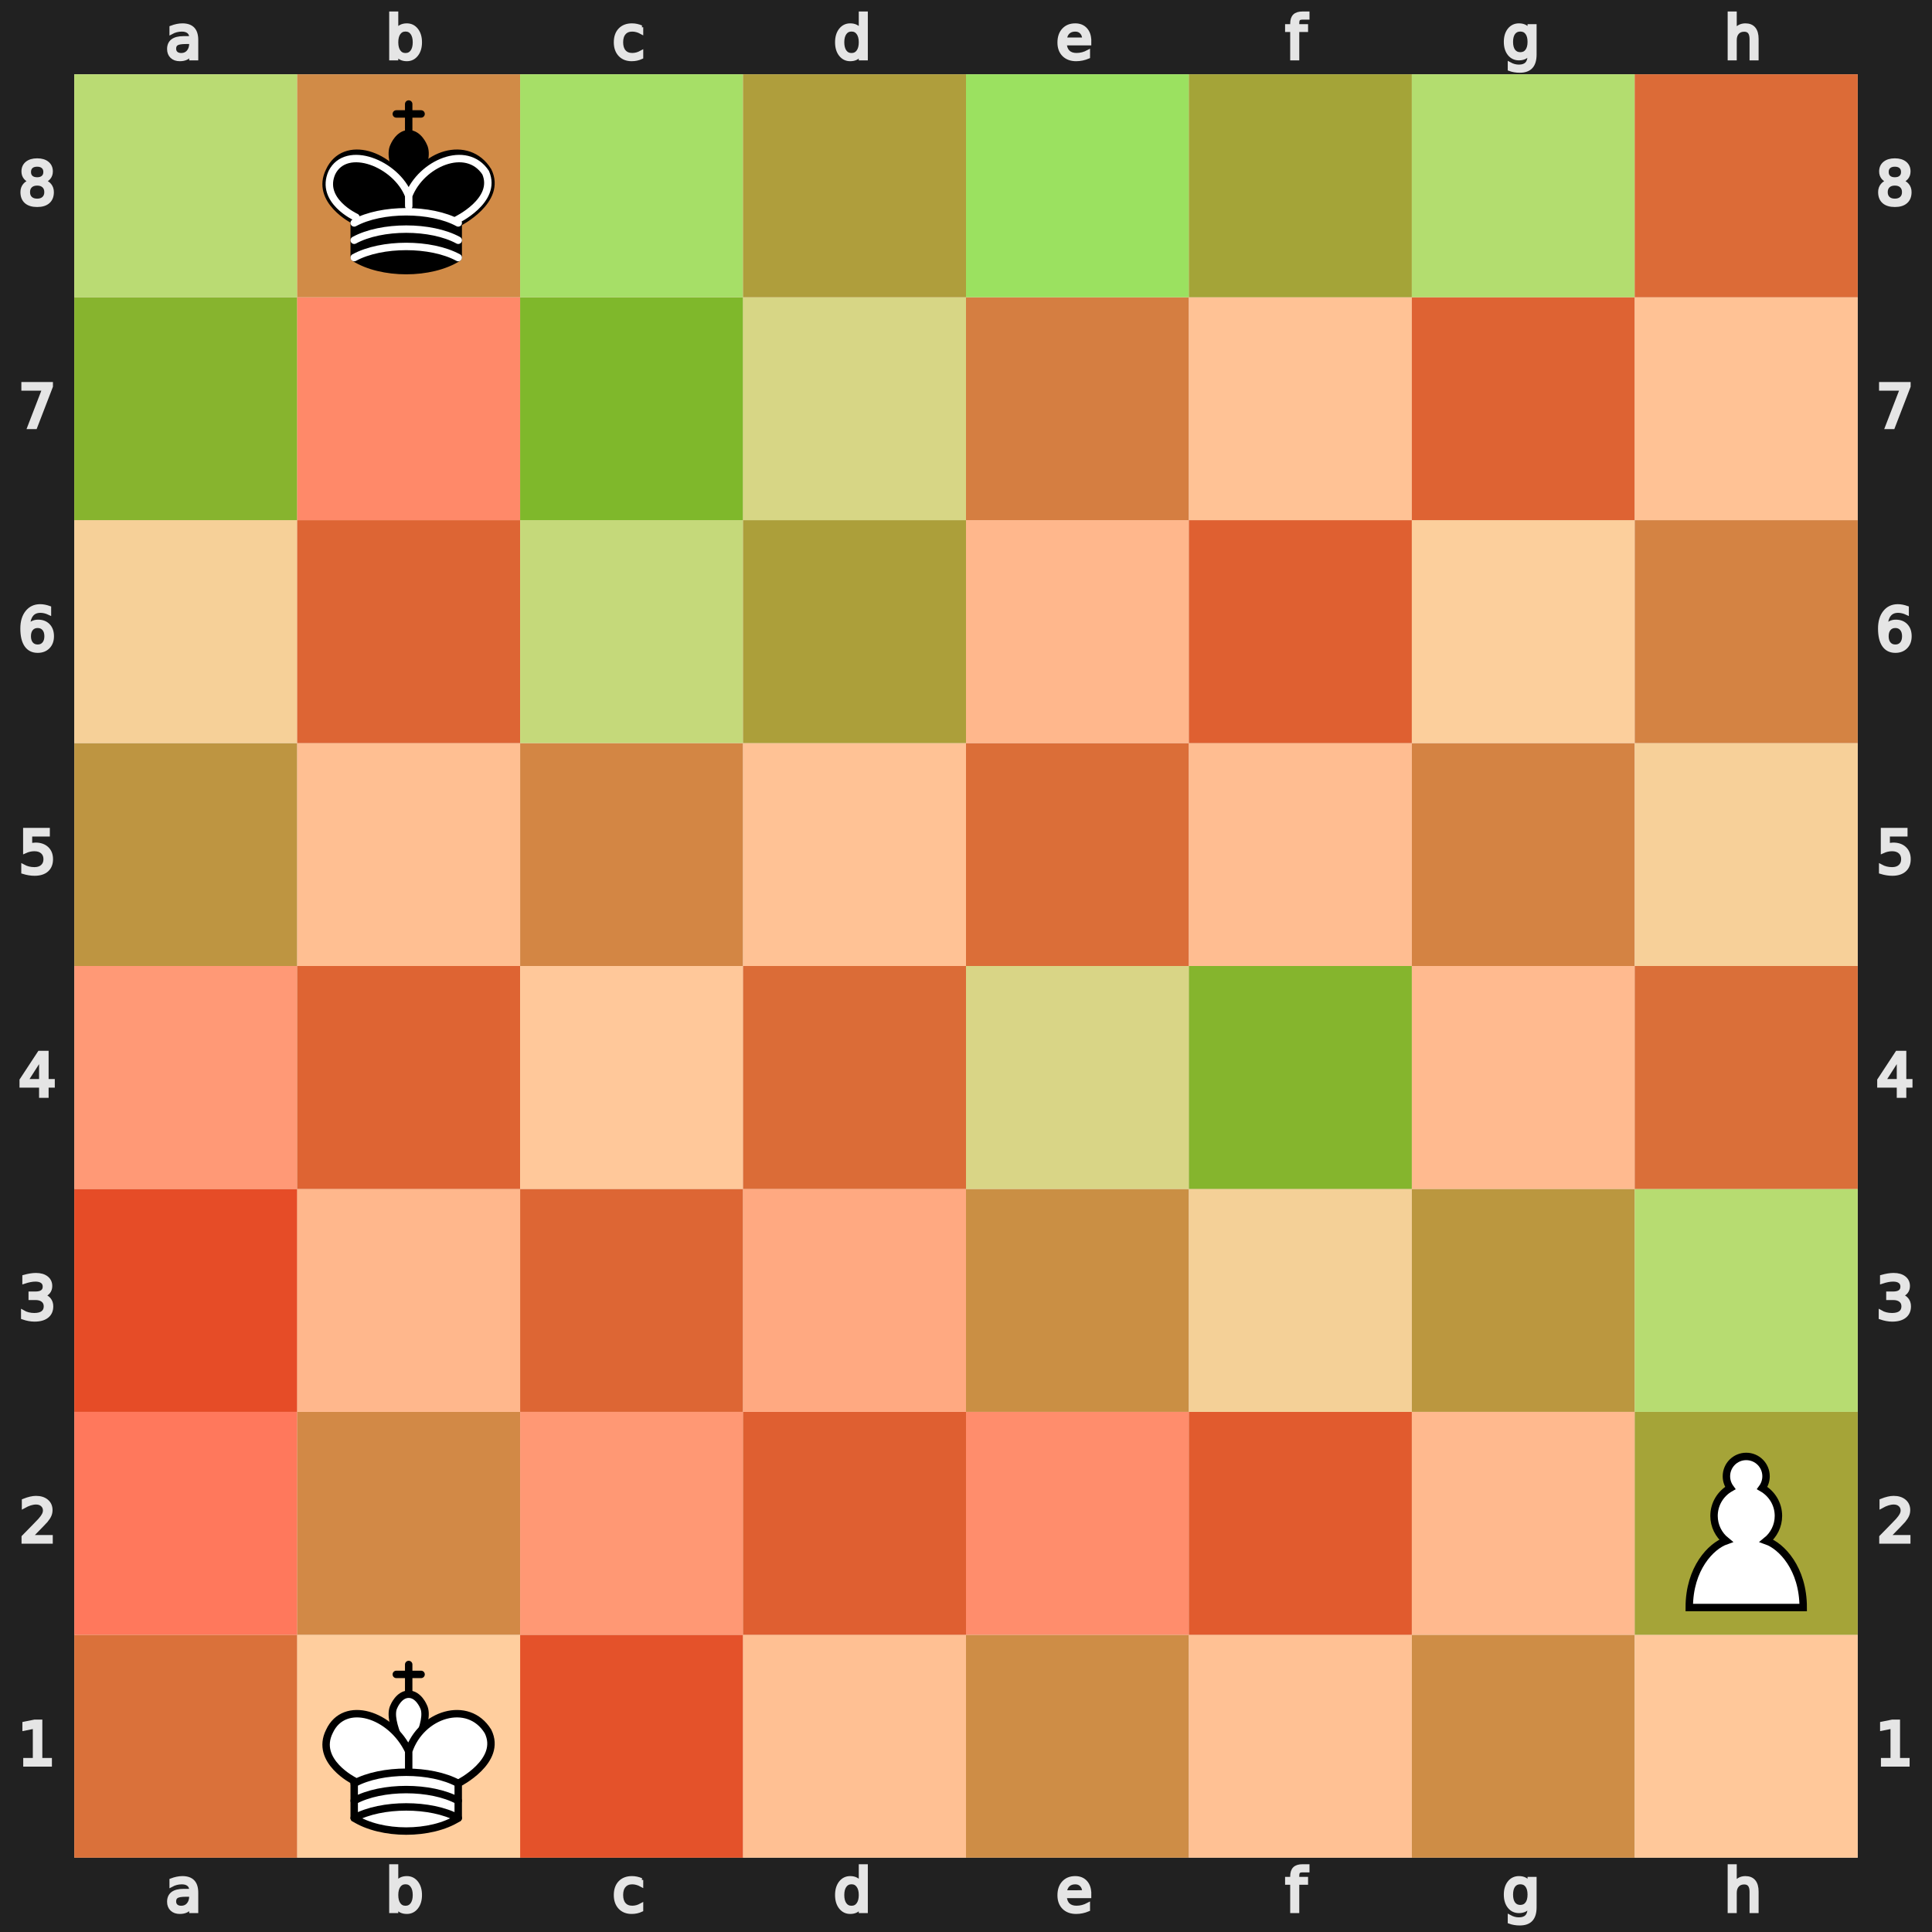
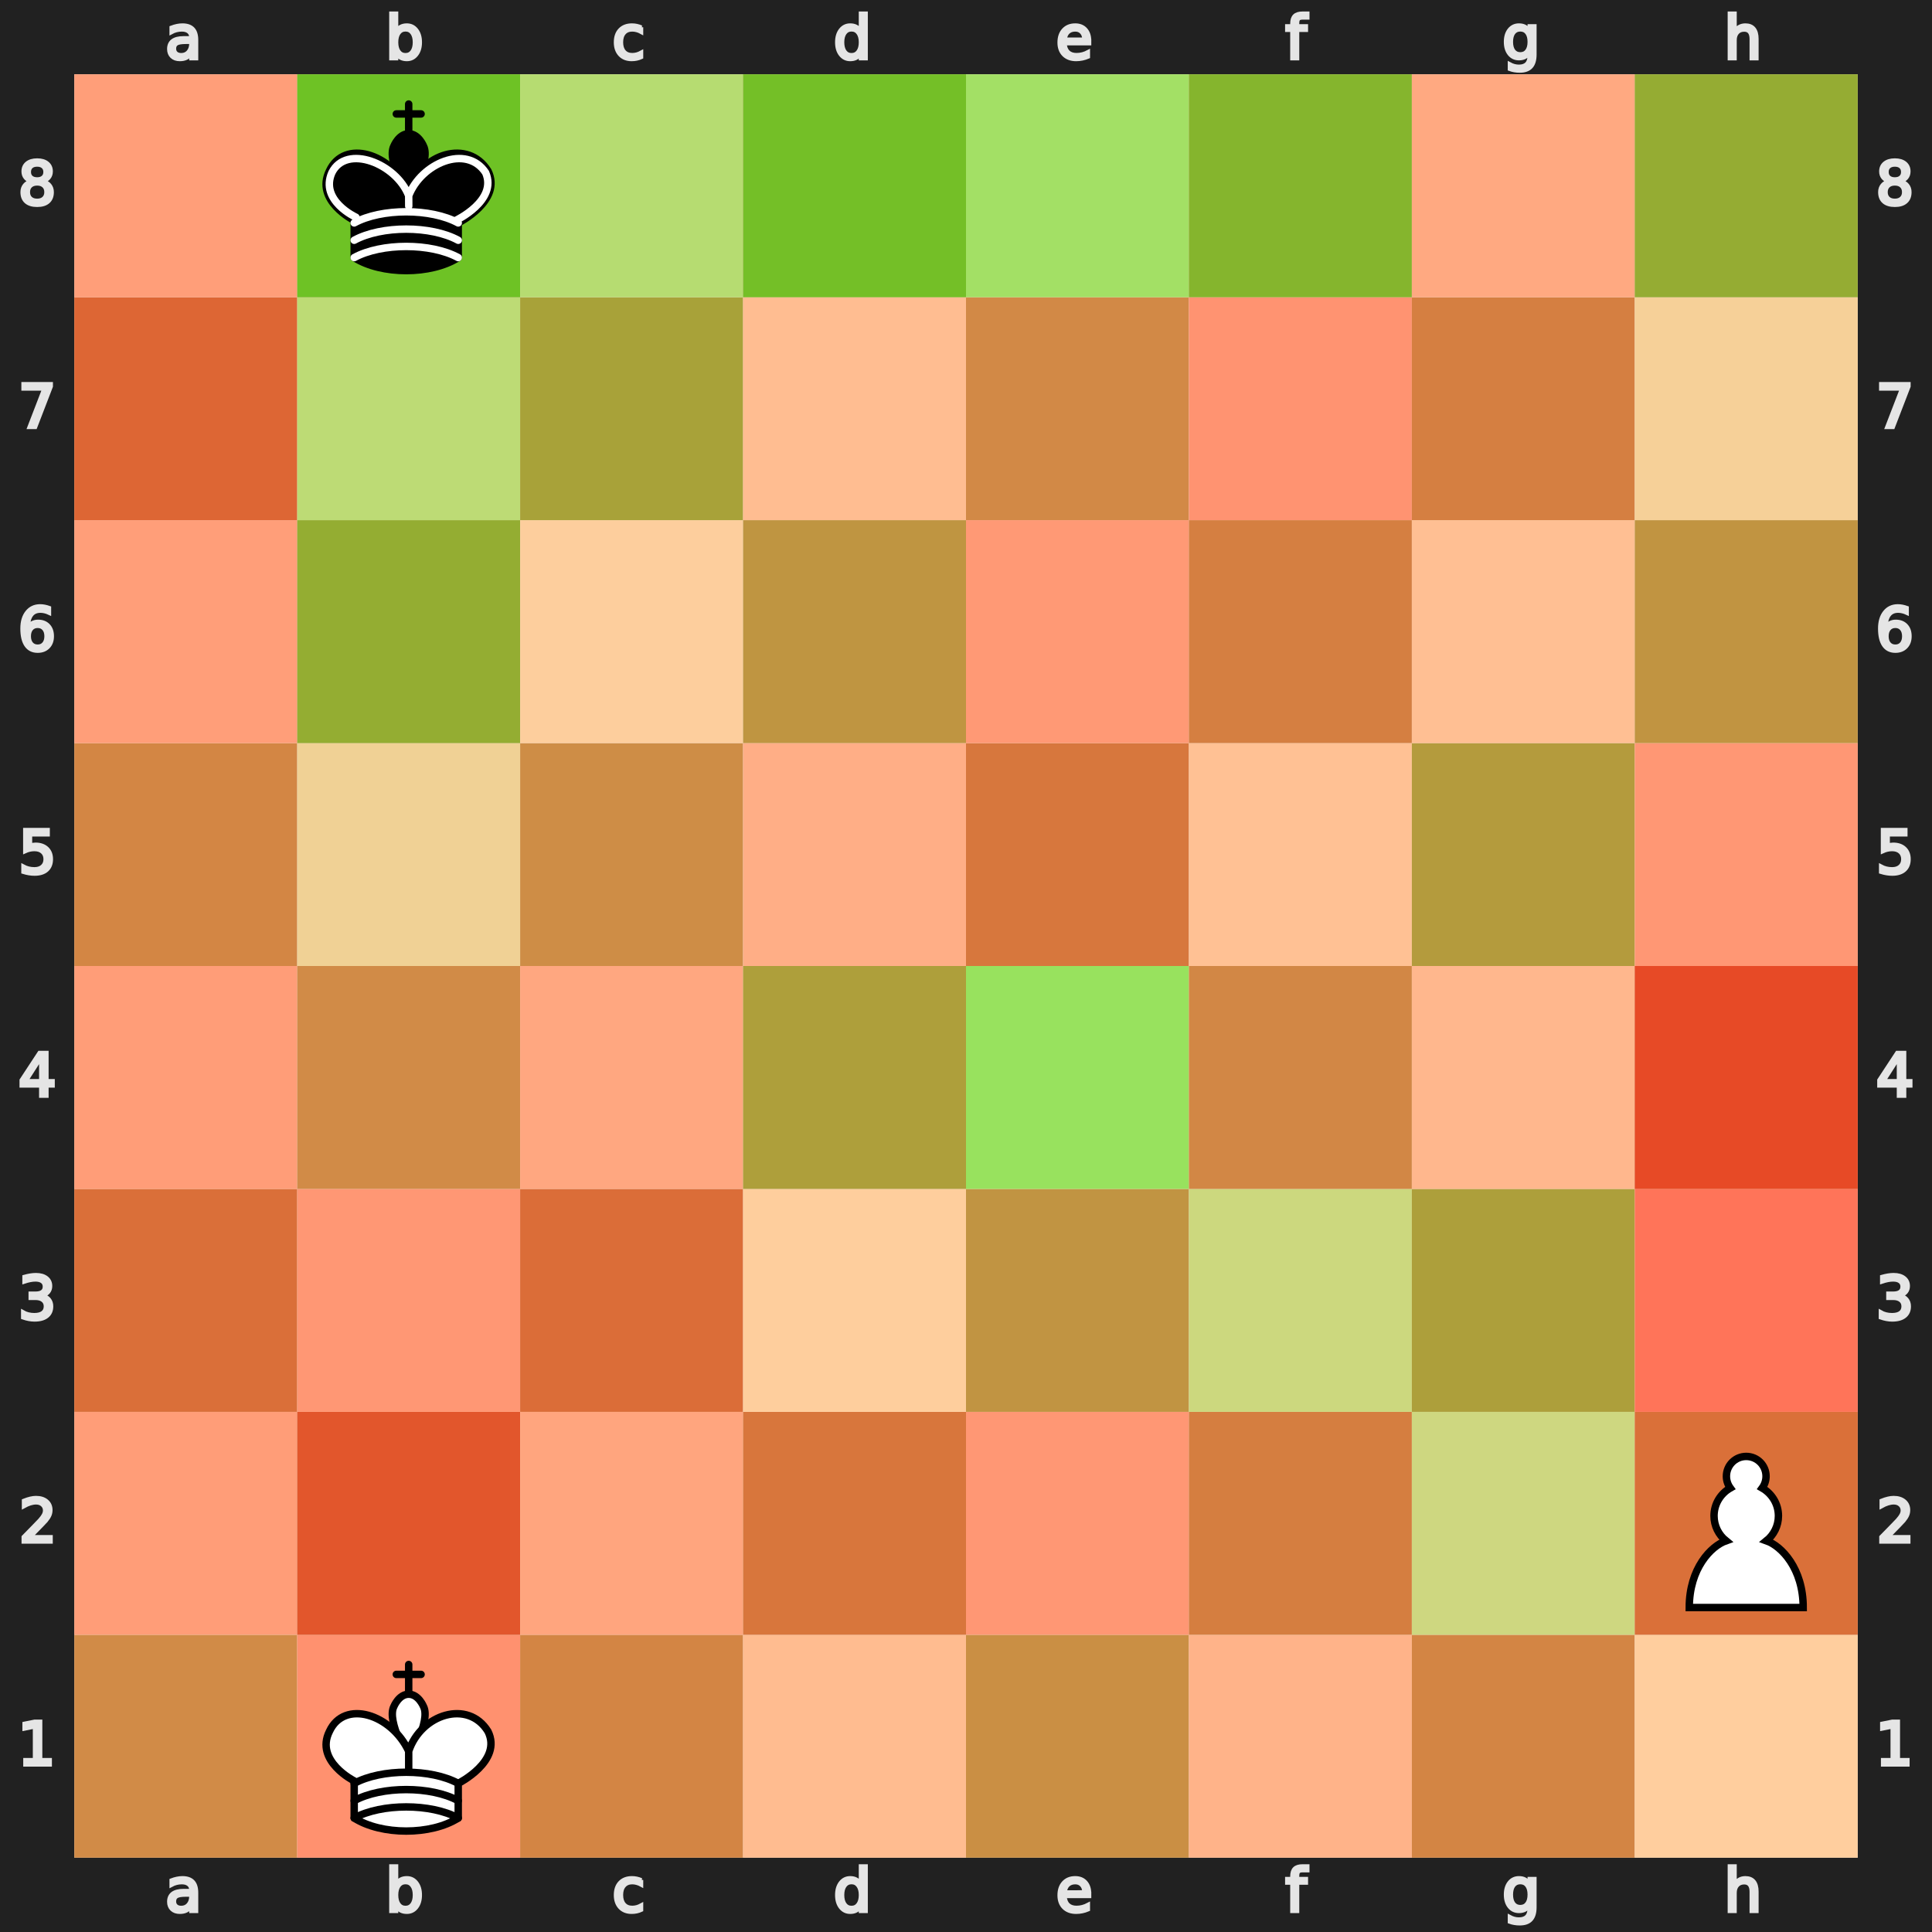
<svg xmlns="http://www.w3.org/2000/svg" xmlns:xlink="http://www.w3.org/1999/xlink" viewBox="0 0 390 390">
  <defs>
    <g id="white-pawn" class="white pawn">
      <path d="M22.5 9c-2.21 0-4 1.79-4 4 0 .89.29 1.71.78 2.38C17.33 16.5 16 18.59 16 21c0 2.03.94 3.84 2.41 5.03-3 1.06-7.41 5.55-7.41 13.47h23c0-7.92-4.41-12.41-7.41-13.47 1.47-1.19 2.41-3 2.41-5.03 0-2.41-1.33-4.5-3.28-5.62.49-.67.78-1.49.78-2.38 0-2.21-1.79-4-4-4z" fill="#fff" stroke="#000" stroke-width="1.5" stroke-linecap="round" />
    </g>
    <g id="white-king" class="white king" fill="none" fill-rule="evenodd" stroke="#000" stroke-width="1.5" stroke-linecap="round" stroke-linejoin="round">
      <path d="M22.5 11.63V6M20 8h5" stroke-linejoin="miter" />
      <path d="M22.5 25s4.5-7.5 3-10.5c0 0-1-2.5-3-2.5s-3 2.5-3 2.5c-1.5 3 3 10.5 3 10.5" fill="#fff" stroke-linecap="butt" stroke-linejoin="miter" />
      <path d="M11.5 37c5.5 3.5 15.5 3.5 21 0v-7s9-4.5 6-10.5c-4-6.5-13.5-3.5-16 4V27v-3.5c-3.5-7.5-13-10.5-16-4-3 6 5 10 5 10V37z" fill="#fff" />
      <path d="M11.5 30c5.5-3 15.5-3 21 0m-21 3.5c5.5-3 15.5-3 21 0m-21 3.5c5.5-3 15.5-3 21 0" />
    </g>
    <g id="black-king" class="black king" fill="none" fill-rule="evenodd" stroke="#000" stroke-width="1.5" stroke-linecap="round" stroke-linejoin="round">
      <path d="M22.5 11.63V6" stroke-linejoin="miter" />
      <path d="M22.5 25s4.5-7.5 3-10.5c0 0-1-2.5-3-2.5s-3 2.5-3 2.5c-1.5 3 3 10.5 3 10.5" fill="#000" stroke-linecap="butt" stroke-linejoin="miter" />
      <path d="M11.5 37c5.5 3.5 15.5 3.5 21 0v-7s9-4.5 6-10.5c-4-6.5-13.5-3.5-16 4V27v-3.5c-3.5-7.5-13-10.5-16-4-3 6 5 10 5 10V37z" fill="#000" />
      <path d="M20 8h5" stroke-linejoin="miter" />
      <path d="M32 29.5s8.5-4 6.03-9.65C34.15 14 25 18 22.5 24.5l.01 2.1-.01-2.1C20 18 9.906 14 6.997 19.85c-2.497 5.65 4.853 9 4.853 9M11.5 30c5.5-3 15.5-3 21 0m-21 3.5c5.5-3 15.5-3 21 0m-21 3.5c5.5-3 15.5-3 21 0" stroke="#fff" />
    </g>
  </defs>
  <rect x="7.5" y="7.5" width="375" height="375" fill="none" stroke="#212121" stroke-width="15" />
  <g transform="translate(20, 1) scale(0.75, 0.75)" fill="#e5e5e5" stroke="#e5e5e5">
    <path d="M23.328 10.016q-1.742 0-2.414.398-.672.398-.672 1.36 0 .765.5 1.218.508.445 1.375.445 1.196 0 1.914-.843.727-.852.727-2.258v-.32zm2.867-.594v4.992h-1.437v-1.328q-.492.797-1.227 1.18-.734.375-1.797.375-1.343 0-2.14-.75-.79-.758-.79-2.024 0-1.476.985-2.226.992-.75 2.953-.75h2.016V8.75q0-.992-.656-1.531-.649-.547-1.829-.547-.75 0-1.46.18-.711.18-1.368.539V6.062q.79-.304 1.532-.453.742-.156 1.445-.156 1.898 0 2.836.984.937.985.937 2.985z" />
  </g>
  <g transform="translate(20, 375) scale(0.75, 0.75)" fill="#e5e5e5" stroke="#e5e5e5">
    <path d="M23.328 10.016q-1.742 0-2.414.398-.672.398-.672 1.36 0 .765.5 1.218.508.445 1.375.445 1.196 0 1.914-.843.727-.852.727-2.258v-.32zm2.867-.594v4.992h-1.437v-1.328q-.492.797-1.227 1.18-.734.375-1.797.375-1.343 0-2.14-.75-.79-.758-.79-2.024 0-1.476.985-2.226.992-.75 2.953-.75h2.016V8.75q0-.992-.656-1.531-.649-.547-1.829-.547-.75 0-1.46.18-.711.18-1.368.539V6.062q.79-.304 1.532-.453.742-.156 1.445-.156 1.898 0 2.836.984.937.985.937 2.985z" />
  </g>
  <g transform="translate(65, 1) scale(0.75, 0.75)" fill="#e5e5e5" stroke="#e5e5e5">
    <path d="M24.922 10.047q0-1.586-.656-2.485-.649-.906-1.79-.906-1.14 0-1.796.906-.649.899-.649 2.485 0 1.586.649 2.492.656.898 1.797.898 1.14 0 1.789-.898.656-.906.656-2.492zm-4.89-3.055q.452-.781 1.14-1.156.695-.383 1.656-.383 1.594 0 2.586 1.266 1 1.265 1 3.328 0 2.062-1 3.328-.992 1.266-2.586 1.266-.96 0-1.656-.375-.688-.383-1.14-1.164v1.312h-1.446V2.258h1.445z" />
  </g>
  <g transform="translate(65, 375) scale(0.75, 0.75)" fill="#e5e5e5" stroke="#e5e5e5">
    <path d="M24.922 10.047q0-1.586-.656-2.485-.649-.906-1.79-.906-1.14 0-1.796.906-.649.899-.649 2.485 0 1.586.649 2.492.656.898 1.797.898 1.14 0 1.789-.898.656-.906.656-2.492zm-4.89-3.055q.452-.781 1.14-1.156.695-.383 1.656-.383 1.594 0 2.586 1.266 1 1.265 1 3.328 0 2.062-1 3.328-.992 1.266-2.586 1.266-.96 0-1.656-.375-.688-.383-1.14-1.164v1.312h-1.446V2.258h1.445z" />
  </g>
  <g transform="translate(110, 1) scale(0.75, 0.75)" fill="#e5e5e5" stroke="#e5e5e5">
    <path d="M25.96 6v1.344q-.608-.336-1.226-.5-.609-.172-1.234-.172-1.398 0-2.172.89-.773.883-.773 2.485 0 1.601.773 2.492.774.883 2.172.883.625 0 1.234-.164.618-.172 1.227-.508v1.328q-.602.281-1.25.422-.64.14-1.367.14-1.977 0-3.14-1.242-1.165-1.242-1.165-3.351 0-2.14 1.172-3.367 1.18-1.227 3.227-1.227.664 0 1.296.14.633.134 1.227.407z" />
  </g>
  <g transform="translate(110, 375) scale(0.75, 0.75)" fill="#e5e5e5" stroke="#e5e5e5">
    <path d="M25.96 6v1.344q-.608-.336-1.226-.5-.609-.172-1.234-.172-1.398 0-2.172.89-.773.883-.773 2.485 0 1.601.773 2.492.774.883 2.172.883.625 0 1.234-.164.618-.172 1.227-.508v1.328q-.602.281-1.25.422-.64.14-1.367.14-1.977 0-3.14-1.242-1.165-1.242-1.165-3.351 0-2.14 1.172-3.367 1.18-1.227 3.227-1.227.664 0 1.296.14.633.134 1.227.407z" />
  </g>
  <g transform="translate(155, 1) scale(0.75, 0.75)" fill="#e5e5e5" stroke="#e5e5e5">
    <path d="M24.973 6.992V2.258h1.437v12.156h-1.437v-1.312q-.453.78-1.149 1.164-.687.375-1.656.375-1.586 0-2.586-1.266-.992-1.266-.992-3.328 0-2.063.992-3.328 1-1.266 2.586-1.266.969 0 1.656.383.696.375 1.149 1.156zm-4.899 3.055q0 1.586.649 2.492.656.898 1.797.898 1.14 0 1.796-.898.657-.906.657-2.492 0-1.586-.657-2.485-.656-.906-1.796-.906-1.141 0-1.797.906-.649.899-.649 2.485z" />
  </g>
  <g transform="translate(155, 375) scale(0.75, 0.75)" fill="#e5e5e5" stroke="#e5e5e5">
    <path d="M24.973 6.992V2.258h1.437v12.156h-1.437v-1.312q-.453.78-1.149 1.164-.687.375-1.656.375-1.586 0-2.586-1.266-.992-1.266-.992-3.328 0-2.063.992-3.328 1-1.266 2.586-1.266.969 0 1.656.383.696.375 1.149 1.156zm-4.899 3.055q0 1.586.649 2.492.656.898 1.797.898 1.14 0 1.796-.898.657-.906.657-2.492 0-1.586-.657-2.485-.656-.906-1.796-.906-1.141 0-1.797.906-.649.899-.649 2.485z" />
  </g>
  <g transform="translate(200, 1) scale(0.75, 0.75)" fill="#e5e5e5" stroke="#e5e5e5">
    <path d="M26.555 9.68v.703h-6.61q.094 1.484.89 2.265.806.774 2.235.774.828 0 1.602-.203.781-.203 1.547-.61v1.36q-.774.328-1.586.5-.813.172-1.649.172-2.093 0-3.32-1.22-1.219-1.218-1.219-3.296 0-2.148 1.157-3.406 1.164-1.266 3.132-1.266 1.766 0 2.79 1.14 1.03 1.134 1.03 3.087zm-1.438-.422q-.015-1.18-.664-1.883-.64-.703-1.703-.703-1.203 0-1.93.68-.718.68-.828 1.914z" />
  </g>
  <g transform="translate(200, 375) scale(0.75, 0.75)" fill="#e5e5e5" stroke="#e5e5e5">
    <path d="M26.555 9.68v.703h-6.61q.094 1.484.89 2.265.806.774 2.235.774.828 0 1.602-.203.781-.203 1.547-.61v1.36q-.774.328-1.586.5-.813.172-1.649.172-2.093 0-3.32-1.22-1.219-1.218-1.219-3.296 0-2.148 1.157-3.406 1.164-1.266 3.132-1.266 1.766 0 2.79 1.14 1.03 1.134 1.03 3.087zm-1.438-.422q-.015-1.18-.664-1.883-.64-.703-1.703-.703-1.203 0-1.93.68-.718.68-.828 1.914z" />
  </g>
  <g transform="translate(245, 1) scale(0.75, 0.75)" fill="#e5e5e5" stroke="#e5e5e5">
    <path d="M25.285 2.258v1.195H23.91q-.773 0-1.078.313-.297.312-.297 1.125v.773h2.367v1.117h-2.367v7.633H21.09V6.781h-1.375V5.664h1.375v-.61q0-1.46.68-2.124.68-.672 2.156-.672z" />
  </g>
  <g transform="translate(245, 375) scale(0.75, 0.75)" fill="#e5e5e5" stroke="#e5e5e5">
    <path d="M25.285 2.258v1.195H23.91q-.773 0-1.078.313-.297.312-.297 1.125v.773h2.367v1.117h-2.367v7.633H21.09V6.781h-1.375V5.664h1.375v-.61q0-1.46.68-2.124.68-.672 2.156-.672z" />
  </g>
  <g transform="translate(290, 1) scale(0.75, 0.75)" fill="#e5e5e5" stroke="#e5e5e5">
    <path d="M24.973 9.937q0-1.562-.649-2.421-.64-.86-1.804-.86-1.157 0-1.805.86-.64.859-.64 2.421 0 1.555.64 2.415.648.859 1.805.859 1.164 0 1.804-.86.649-.859.649-2.414zm1.437 3.391q0 2.234-.992 3.32-.992 1.094-3.04 1.094-.757 0-1.429-.117-.672-.11-1.304-.344v-1.398q.632.344 1.25.508.617.164 1.257.164 1.414 0 2.118-.743.703-.734.703-2.226v-.711q-.446.773-1.141 1.156-.695.383-1.664.383-1.61 0-2.594-1.227-.984-1.226-.984-3.25 0-2.03.984-3.257.985-1.227 2.594-1.227.969 0 1.664.383t1.14 1.156V5.664h1.438z" />
  </g>
  <g transform="translate(290, 375) scale(0.75, 0.75)" fill="#e5e5e5" stroke="#e5e5e5">
    <path d="M24.973 9.937q0-1.562-.649-2.421-.64-.86-1.804-.86-1.157 0-1.805.86-.64.859-.64 2.421 0 1.555.64 2.415.648.859 1.805.859 1.164 0 1.804-.86.649-.859.649-2.414zm1.437 3.391q0 2.234-.992 3.32-.992 1.094-3.04 1.094-.757 0-1.429-.117-.672-.11-1.304-.344v-1.398q.632.344 1.25.508.617.164 1.257.164 1.414 0 2.118-.743.703-.734.703-2.226v-.711q-.446.773-1.141 1.156-.695.383-1.664.383-1.61 0-2.594-1.227-.984-1.226-.984-3.25 0-2.03.984-3.257.985-1.227 2.594-1.227.969 0 1.664.383t1.14 1.156V5.664h1.438z" />
  </g>
  <g transform="translate(335, 1) scale(0.75, 0.75)" fill="#e5e5e5" stroke="#e5e5e5">
    <path d="M26.164 9.133v5.281h-1.437V9.18q0-1.243-.485-1.86-.484-.617-1.453-.617-1.164 0-1.836.742-.672.742-.672 2.024v4.945h-1.445V2.258h1.445v4.765q.516-.789 1.211-1.18.703-.39 1.617-.39 1.508 0 2.282.938.773.93.773 2.742z" />
  </g>
  <g transform="translate(335, 375) scale(0.75, 0.75)" fill="#e5e5e5" stroke="#e5e5e5">
    <path d="M26.164 9.133v5.281h-1.437V9.18q0-1.243-.485-1.86-.484-.617-1.453-.617-1.164 0-1.836.742-.672.742-.672 2.024v4.945h-1.445V2.258h1.445v4.765q.516-.789 1.211-1.18.703-.39 1.617-.39 1.508 0 2.282.938.773.93.773 2.742z" />
  </g>
  <g transform="translate(0, 335) scale(0.75, 0.75)" fill="#e5e5e5" stroke="#e5e5e5">
    <path d="M6.754 26.996h2.578v-8.898l-2.805.562v-1.437l2.79-.563h1.578v10.336h2.578v1.328h-6.72z" />
  </g>
  <g transform="translate(375, 335) scale(0.75, 0.75)" fill="#e5e5e5" stroke="#e5e5e5">
    <path d="M6.754 26.996h2.578v-8.898l-2.805.562v-1.437l2.79-.563h1.578v10.336h2.578v1.328h-6.72z" />
  </g>
  <g transform="translate(0, 290) scale(0.75, 0.75)" fill="#e5e5e5" stroke="#e5e5e5">
    <path d="M8.195 26.996h5.508v1.328H6.297v-1.328q.898-.93 2.445-2.492 1.555-1.57 1.953-2.024.758-.851 1.055-1.437.305-.594.305-1.164 0-.93-.657-1.516-.648-.586-1.695-.586-.742 0-1.57.258-.82.258-1.758.781v-1.593q.953-.383 1.781-.578.828-.196 1.516-.196 1.812 0 2.89.906 1.079.907 1.079 2.422 0 .72-.274 1.368-.265.64-.976 1.515-.196.227-1.243 1.313-1.046 1.078-2.953 3.023z" />
  </g>
  <g transform="translate(375, 290) scale(0.75, 0.75)" fill="#e5e5e5" stroke="#e5e5e5">
    <path d="M8.195 26.996h5.508v1.328H6.297v-1.328q.898-.93 2.445-2.492 1.555-1.57 1.953-2.024.758-.851 1.055-1.437.305-.594.305-1.164 0-.93-.657-1.516-.648-.586-1.695-.586-.742 0-1.57.258-.82.258-1.758.781v-1.593q.953-.383 1.781-.578.828-.196 1.516-.196 1.812 0 2.89.906 1.079.907 1.079 2.422 0 .72-.274 1.368-.265.64-.976 1.515-.196.227-1.243 1.313-1.046 1.078-2.953 3.023z" />
  </g>
  <g transform="translate(0, 245) scale(0.75, 0.75)" fill="#e5e5e5" stroke="#e5e5e5">
    <path d="M11.434 22.035q1.132.242 1.765 1.008.64.766.64 1.89 0 1.727-1.187 2.672-1.187.946-3.375.946-.734 0-1.515-.149-.774-.14-1.602-.43V26.45q.656.383 1.438.578.78.196 1.632.196 1.485 0 2.258-.586.782-.586.782-1.703 0-1.032-.727-1.61-.719-.586-2.008-.586h-1.36v-1.297h1.423q1.164 0 1.78-.46.618-.47.618-1.344 0-.899-.64-1.375-.633-.485-1.82-.485-.65 0-1.391.141-.743.14-1.633.437V16.95q.898-.25 1.68-.375.788-.125 1.484-.125 1.797 0 2.844.82 1.046.813 1.046 2.204 0 .968-.554 1.64-.555.664-1.578.922z" />
  </g>
  <g transform="translate(375, 245) scale(0.75, 0.75)" fill="#e5e5e5" stroke="#e5e5e5">
    <path d="M11.434 22.035q1.132.242 1.765 1.008.64.766.64 1.89 0 1.727-1.187 2.672-1.187.946-3.375.946-.734 0-1.515-.149-.774-.14-1.602-.43V26.45q.656.383 1.438.578.78.196 1.632.196 1.485 0 2.258-.586.782-.586.782-1.703 0-1.032-.727-1.61-.719-.586-2.008-.586h-1.36v-1.297h1.423q1.164 0 1.78-.46.618-.47.618-1.344 0-.899-.64-1.375-.633-.485-1.82-.485-.65 0-1.391.141-.743.14-1.633.437V16.95q.898-.25 1.68-.375.788-.125 1.484-.125 1.797 0 2.844.82 1.046.813 1.046 2.204 0 .968-.554 1.64-.555.664-1.578.922z" />
  </g>
  <g transform="translate(0, 200) scale(0.75, 0.75)" fill="#e5e5e5" stroke="#e5e5e5">
    <path d="M11.016 18.035L7.03 24.262h3.985zm-.414-1.375h1.984v7.602h1.664v1.312h-1.664v2.75h-1.57v-2.75H5.75v-1.523z" />
  </g>
  <g transform="translate(375, 200) scale(0.75, 0.75)" fill="#e5e5e5" stroke="#e5e5e5">
    <path d="M11.016 18.035L7.03 24.262h3.985zm-.414-1.375h1.984v7.602h1.664v1.312h-1.664v2.75h-1.57v-2.75H5.75v-1.523z" />
  </g>
  <g transform="translate(0, 155) scale(0.75, 0.75)" fill="#e5e5e5" stroke="#e5e5e5">
    <path d="M6.719 16.66h6.195v1.328h-4.75v2.86q.344-.118.688-.172.343-.063.687-.063 1.953 0 3.094 1.07 1.14 1.07 1.14 2.899 0 1.883-1.171 2.93-1.172 1.039-3.305 1.039-.735 0-1.5-.125-.758-.125-1.57-.375v-1.586q.703.383 1.453.57.75.188 1.586.188 1.351 0 2.14-.711.79-.711.79-1.93 0-1.219-.79-1.93-.789-.71-2.14-.71-.633 0-1.266.14-.625.14-1.281.438z" />
  </g>
  <g transform="translate(375, 155) scale(0.75, 0.75)" fill="#e5e5e5" stroke="#e5e5e5">
    <path d="M6.719 16.66h6.195v1.328h-4.75v2.86q.344-.118.688-.172.343-.063.687-.063 1.953 0 3.094 1.07 1.14 1.07 1.14 2.899 0 1.883-1.171 2.93-1.172 1.039-3.305 1.039-.735 0-1.5-.125-.758-.125-1.57-.375v-1.586q.703.383 1.453.57.75.188 1.586.188 1.351 0 2.14-.711.79-.711.79-1.93 0-1.219-.79-1.93-.789-.71-2.14-.71-.633 0-1.266.14-.625.14-1.281.438z" />
  </g>
  <g transform="translate(0, 110) scale(0.75, 0.75)" fill="#e5e5e5" stroke="#e5e5e5">
    <path d="M10.137 21.863q-1.063 0-1.688.727-.617.726-.617 1.992 0 1.258.617 1.992.625.727 1.688.727 1.062 0 1.68-.727.624-.734.624-1.992 0-1.266-.625-1.992-.617-.727-1.68-.727zm3.133-4.945v1.437q-.594-.28-1.204-.43-.601-.148-1.195-.148-1.562 0-2.39 1.055-.82 1.055-.938 3.188.46-.68 1.156-1.04.696-.367 1.531-.367 1.758 0 2.774 1.07 1.023 1.063 1.023 2.899 0 1.797-1.062 2.883-1.063 1.086-2.828 1.086-2.024 0-3.094-1.547-1.07-1.555-1.07-4.5 0-2.766 1.312-4.406 1.313-1.649 3.524-1.649.593 0 1.195.117.61.118 1.266.352z" />
  </g>
  <g transform="translate(375, 110) scale(0.75, 0.75)" fill="#e5e5e5" stroke="#e5e5e5">
    <path d="M10.137 21.863q-1.063 0-1.688.727-.617.726-.617 1.992 0 1.258.617 1.992.625.727 1.688.727 1.062 0 1.68-.727.624-.734.624-1.992 0-1.266-.625-1.992-.617-.727-1.68-.727zm3.133-4.945v1.437q-.594-.28-1.204-.43-.601-.148-1.195-.148-1.562 0-2.39 1.055-.82 1.055-.938 3.188.46-.68 1.156-1.04.696-.367 1.531-.367 1.758 0 2.774 1.07 1.023 1.063 1.023 2.899 0 1.797-1.062 2.883-1.063 1.086-2.828 1.086-2.024 0-3.094-1.547-1.07-1.555-1.07-4.5 0-2.766 1.312-4.406 1.313-1.649 3.524-1.649.593 0 1.195.117.61.118 1.266.352z" />
  </g>
  <g transform="translate(0, 65) scale(0.75, 0.75)" fill="#e5e5e5" stroke="#e5e5e5">
    <path d="M6.25 16.66h7.5v.672L9.516 28.324H7.867l3.985-10.336H6.25z" />
  </g>
  <g transform="translate(375, 65) scale(0.75, 0.75)" fill="#e5e5e5" stroke="#e5e5e5">
    <path d="M6.25 16.66h7.5v.672L9.516 28.324H7.867l3.985-10.336H6.25z" />
  </g>
  <g transform="translate(0, 20) scale(0.75, 0.75)" fill="#e5e5e5" stroke="#e5e5e5">
    <path d="M10 22.785q-1.125 0-1.773.602-.641.601-.641 1.656t.64 1.656q.649.602 1.774.602t1.773-.602q.649-.61.649-1.656 0-1.055-.649-1.656-.64-.602-1.773-.602zm-1.578-.672q-1.016-.25-1.586-.945-.563-.695-.563-1.695 0-1.399.993-2.211 1-.813 2.734-.813 1.742 0 2.734.813.993.812.993 2.21 0 1-.57 1.696-.563.695-1.571.945 1.14.266 1.773 1.04.641.773.641 1.89 0 1.695-1.04 2.602-1.03.906-2.96.906t-2.969-.906Q6 26.738 6 25.043q0-1.117.64-1.89.641-.774 1.782-1.04zm-.578-2.492q0 .906.562 1.414.57.508 1.594.508 1.016 0 1.586-.508.578-.508.578-1.414 0-.906-.578-1.414-.57-.508-1.586-.508-1.023 0-1.594.508-.562.508-.562 1.414z" />
  </g>
  <g transform="translate(375, 20) scale(0.75, 0.75)" fill="#e5e5e5" stroke="#e5e5e5">
    <path d="M10 22.785q-1.125 0-1.773.602-.641.601-.641 1.656t.64 1.656q.649.602 1.774.602t1.773-.602q.649-.61.649-1.656 0-1.055-.649-1.656-.64-.602-1.773-.602zm-1.578-.672q-1.016-.25-1.586-.945-.563-.695-.563-1.695 0-1.399.993-2.211 1-.813 2.734-.813 1.742 0 2.734.813.993.812.993 2.21 0 1-.57 1.696-.563.695-1.571.945 1.14.266 1.773 1.04.641.773.641 1.89 0 1.695-1.04 2.602-1.03.906-2.96.906t-2.969-.906Q6 26.738 6 25.043q0-1.117.64-1.89.641-.774 1.782-1.04zm-.578-2.492q0 .906.562 1.414.57.508 1.594.508 1.016 0 1.586-.508.578-.508.578-1.414 0-.906-.578-1.414-.57-.508-1.586-.508-1.023 0-1.594.508-.562.508-.562 1.414z" />
  </g>
  <rect x="15" y="330" width="45" height="45" class="square dark a1" stroke="none" fill="#d18b47" />
-   <rect x="15" y="330" width="45" height="45" stroke="none" fill="rgba(255, 0, 0, 0.189)" />
+   <rect x="15" y="330" width="45" height="45" stroke="none" fill="rgba(255, 0, 0, 0.0)" />
  <rect x="60" y="330" width="45" height="45" class="square light b1" stroke="none" fill="#ffce9e" />
-   <rect x="60" y="330" width="45" height="45" stroke="none" fill="rgba(255, 0, 0, 0.0)" />
+   <rect x="60" y="330" width="45" height="45" stroke="none" fill="rgba(255, 0, 0, 0.298)" />
  <rect x="105" y="330" width="45" height="45" class="square dark c1" stroke="none" fill="#d18b47" />
-   <rect x="105" y="330" width="45" height="45" stroke="none" fill="rgba(255, 0, 0, 0.41)" />
+   <rect x="105" y="330" width="45" height="45" stroke="none" fill="rgba(255, 0, 0, 0.044)" />
  <rect x="150" y="330" width="45" height="45" class="square light d1" stroke="none" fill="#ffce9e" />
-   <rect x="150" y="330" width="45" height="45" stroke="none" fill="rgba(255, 0, 0, 0.068)" />
+   <rect x="150" y="330" width="45" height="45" stroke="none" fill="rgba(255, 0, 0, 0.086)" />
  <rect x="195" y="330" width="45" height="45" class="square dark e1" stroke="none" fill="#d18b47" />
-   <rect x="195" y="330" width="45" height="45" stroke="none" fill="rgba(0, 255, 0, 0.019)" />
+   <rect x="195" y="330" width="45" height="45" stroke="none" fill="rgba(0, 255, 0, 0.038)" />
  <rect x="240" y="330" width="45" height="45" class="square light f1" stroke="none" fill="#ffce9e" />
-   <rect x="240" y="330" width="45" height="45" stroke="none" fill="rgba(255, 0, 0, 0.065)" />
+   <rect x="240" y="330" width="45" height="45" stroke="none" fill="rgba(255, 0, 0, 0.133)" />
  <rect x="285" y="330" width="45" height="45" class="square dark g1" stroke="none" fill="#d18b47" />
-   <rect x="285" y="330" width="45" height="45" stroke="none" fill="rgba(0, 255, 0, 0.019)" />
+   <rect x="285" y="330" width="45" height="45" stroke="none" fill="rgba(255, 0, 0, 0.044)" />
  <rect x="330" y="330" width="45" height="45" class="square light h1" stroke="none" fill="#ffce9e" />
-   <rect x="330" y="330" width="45" height="45" stroke="none" fill="rgba(255, 0, 0, 0.029)" />
+   <rect x="330" y="330" width="45" height="45" stroke="none" fill="rgba(255, 0, 0, 0.0)" />
  <rect x="15" y="285" width="45" height="45" class="square light a2" stroke="none" fill="#ffce9e" />
-   <rect x="15" y="285" width="45" height="45" stroke="none" fill="rgba(255, 0, 0, 0.418)" />
+   <rect x="15" y="285" width="45" height="45" stroke="none" fill="rgba(255, 0, 0, 0.242)" />
  <rect x="60" y="285" width="45" height="45" class="square dark b2" stroke="none" fill="#d18b47" />
-   <rect x="60" y="285" width="45" height="45" stroke="none" fill="rgba(255, 0, 0, 0.018)" />
+   <rect x="60" y="285" width="45" height="45" stroke="none" fill="rgba(255, 0, 0, 0.379)" />
  <rect x="105" y="285" width="45" height="45" class="square light c2" stroke="none" fill="#ffce9e" />
-   <rect x="105" y="285" width="45" height="45" stroke="none" fill="rgba(255, 0, 0, 0.263)" />
+   <rect x="105" y="285" width="45" height="45" stroke="none" fill="rgba(255, 0, 0, 0.203)" />
  <rect x="150" y="285" width="45" height="45" class="square dark d2" stroke="none" fill="#d18b47" />
-   <rect x="150" y="285" width="45" height="45" stroke="none" fill="rgba(255, 0, 0, 0.316)" />
+   <rect x="150" y="285" width="45" height="45" stroke="none" fill="rgba(255, 0, 0, 0.154)" />
  <rect x="195" y="285" width="45" height="45" class="square light e2" stroke="none" fill="#ffce9e" />
-   <rect x="195" y="285" width="45" height="45" stroke="none" fill="rgba(255, 0, 0, 0.318)" />
+   <rect x="195" y="285" width="45" height="45" stroke="none" fill="rgba(255, 0, 0, 0.269)" />
  <rect x="240" y="285" width="45" height="45" class="square dark f2" stroke="none" fill="#d18b47" />
-   <rect x="240" y="285" width="45" height="45" stroke="none" fill="rgba(255, 0, 0, 0.344)" />
+   <rect x="240" y="285" width="45" height="45" stroke="none" fill="rgba(255, 0, 0, 0.097)" />
  <rect x="285" y="285" width="45" height="45" class="square light g2" stroke="none" fill="#ffce9e" />
-   <rect x="285" y="285" width="45" height="45" stroke="none" fill="rgba(255, 0, 0, 0.102)" />
+   <rect x="285" y="285" width="45" height="45" stroke="none" fill="rgba(0, 255, 0, 0.195)" />
  <rect x="330" y="285" width="45" height="45" class="square dark h2" stroke="none" fill="#d18b47" />
-   <rect x="330" y="285" width="45" height="45" stroke="none" fill="rgba(0, 255, 0, 0.212)" />
+   <rect x="330" y="285" width="45" height="45" stroke="none" fill="rgba(255, 0, 0, 0.196)" />
  <rect x="15" y="240" width="45" height="45" class="square dark a3" stroke="none" fill="#d18b47" />
-   <rect x="15" y="240" width="45" height="45" stroke="none" fill="rgba(255, 0, 0, 0.457)" />
+   <rect x="15" y="240" width="45" height="45" stroke="none" fill="rgba(255, 0, 0, 0.202)" />
  <rect x="60" y="240" width="45" height="45" class="square light b3" stroke="none" fill="#ffce9e" />
-   <rect x="60" y="240" width="45" height="45" stroke="none" fill="rgba(255, 0, 0, 0.117)" />
+   <rect x="60" y="240" width="45" height="45" stroke="none" fill="rgba(255, 0, 0, 0.267)" />
  <rect x="105" y="240" width="45" height="45" class="square dark c3" stroke="none" fill="#d18b47" />
-   <rect x="105" y="240" width="45" height="45" stroke="none" fill="rgba(255, 0, 0, 0.266)" />
+   <rect x="105" y="240" width="45" height="45" stroke="none" fill="rgba(255, 0, 0, 0.218)" />
  <rect x="150" y="240" width="45" height="45" class="square light d3" stroke="none" fill="#ffce9e" />
-   <rect x="150" y="240" width="45" height="45" stroke="none" fill="rgba(255, 0, 0, 0.18)" />
+   <rect x="150" y="240" width="45" height="45" stroke="none" fill="rgba(0, 255, 0, 0.007)" />
  <rect x="195" y="240" width="45" height="45" class="square dark e3" stroke="none" fill="#d18b47" />
-   <rect x="195" y="240" width="45" height="45" stroke="none" fill="rgba(0, 255, 0, 0.037)" />
+   <rect x="195" y="240" width="45" height="45" stroke="none" fill="rgba(0, 255, 0, 0.077)" />
  <rect x="240" y="240" width="45" height="45" class="square light f3" stroke="none" fill="#ffce9e" />
-   <rect x="240" y="240" width="45" height="45" stroke="none" fill="rgba(0, 255, 0, 0.046)" />
+   <rect x="240" y="240" width="45" height="45" stroke="none" fill="rgba(0, 255, 0, 0.203)" />
  <rect x="285" y="240" width="45" height="45" class="square dark g3" stroke="none" fill="#d18b47" />
-   <rect x="285" y="240" width="45" height="45" stroke="none" fill="rgba(0, 255, 0, 0.106)" />
+   <rect x="285" y="240" width="45" height="45" stroke="none" fill="rgba(0, 255, 0, 0.175)" />
  <rect x="330" y="240" width="45" height="45" class="square light h3" stroke="none" fill="#ffce9e" />
-   <rect x="330" y="240" width="45" height="45" stroke="none" fill="rgba(0, 255, 0, 0.284)" />
+   <rect x="330" y="240" width="45" height="45" stroke="none" fill="rgba(255, 0, 0, 0.44)" />
  <rect x="15" y="195" width="45" height="45" class="square light a4" stroke="none" fill="#ffce9e" />
-   <rect x="15" y="195" width="45" height="45" stroke="none" fill="rgba(255, 0, 0, 0.254)" />
+   <rect x="15" y="195" width="45" height="45" stroke="none" fill="rgba(255, 0, 0, 0.241)" />
  <rect x="60" y="195" width="45" height="45" class="square dark b4" stroke="none" fill="#d18b47" />
-   <rect x="60" y="195" width="45" height="45" stroke="none" fill="rgba(255, 0, 0, 0.285)" />
+   <rect x="60" y="195" width="45" height="45" stroke="none" fill="rgba(0, 255, 0, 0.003)" />
  <rect x="105" y="195" width="45" height="45" class="square light c4" stroke="none" fill="#ffce9e" />
-   <rect x="105" y="195" width="45" height="45" stroke="none" fill="rgba(255, 0, 0, 0.031)" />
+   <rect x="105" y="195" width="45" height="45" stroke="none" fill="rgba(255, 0, 0, 0.188)" />
  <rect x="150" y="195" width="45" height="45" class="square dark d4" stroke="none" fill="#d18b47" />
-   <rect x="150" y="195" width="45" height="45" stroke="none" fill="rgba(255, 0, 0, 0.222)" />
+   <rect x="150" y="195" width="45" height="45" stroke="none" fill="rgba(0, 255, 0, 0.168)" />
  <rect x="195" y="195" width="45" height="45" class="square light e4" stroke="none" fill="#ffce9e" />
-   <rect x="195" y="195" width="45" height="45" stroke="none" fill="rgba(0, 255, 0, 0.151)" />
+   <rect x="195" y="195" width="45" height="45" stroke="none" fill="rgba(0, 255, 0, 0.403)" />
  <rect x="240" y="195" width="45" height="45" class="square dark f4" stroke="none" fill="#d18b47" />
-   <rect x="240" y="195" width="45" height="45" stroke="none" fill="rgba(0, 255, 0, 0.364)" />
+   <rect x="240" y="195" width="45" height="45" stroke="none" fill="rgba(255, 0, 0, 0.034)" />
  <rect x="285" y="195" width="45" height="45" class="square light g4" stroke="none" fill="#ffce9e" />
-   <rect x="285" y="195" width="45" height="45" stroke="none" fill="rgba(255, 0, 0, 0.101)" />
+   <rect x="285" y="195" width="45" height="45" stroke="none" fill="rgba(255, 0, 0, 0.11)" />
  <rect x="330" y="195" width="45" height="45" class="square dark h4" stroke="none" fill="#d18b47" />
-   <rect x="330" y="195" width="45" height="45" stroke="none" fill="rgba(255, 0, 0, 0.201)" />
+   <rect x="330" y="195" width="45" height="45" stroke="none" fill="rgba(255, 0, 0, 0.472)" />
  <rect x="15" y="150" width="45" height="45" class="square dark a5" stroke="none" fill="#d18b47" />
-   <rect x="15" y="150" width="45" height="45" stroke="none" fill="rgba(0, 255, 0, 0.093)" />
+   <rect x="15" y="150" width="45" height="45" stroke="none" fill="rgba(255, 0, 0, 0.039)" />
  <rect x="60" y="150" width="45" height="45" class="square light b5" stroke="none" fill="#ffce9e" />
-   <rect x="60" y="150" width="45" height="45" stroke="none" fill="rgba(255, 0, 0, 0.076)" />
+   <rect x="60" y="150" width="45" height="45" stroke="none" fill="rgba(0, 255, 0, 0.062)" />
  <rect x="105" y="150" width="45" height="45" class="square dark c5" stroke="none" fill="#d18b47" />
-   <rect x="105" y="150" width="45" height="45" stroke="none" fill="rgba(255, 0, 0, 0.041)" />
+   <rect x="105" y="150" width="45" height="45" stroke="none" fill="rgba(0, 255, 0, 0.018)" />
  <rect x="150" y="150" width="45" height="45" class="square light d5" stroke="none" fill="#ffce9e" />
-   <rect x="150" y="150" width="45" height="45" stroke="none" fill="rgba(255, 0, 0, 0.06)" />
+   <rect x="150" y="150" width="45" height="45" stroke="none" fill="rgba(255, 0, 0, 0.155)" />
  <rect x="195" y="150" width="45" height="45" class="square dark e5" stroke="none" fill="#d18b47" />
-   <rect x="195" y="150" width="45" height="45" stroke="none" fill="rgba(255, 0, 0, 0.209)" />
+   <rect x="195" y="150" width="45" height="45" stroke="none" fill="rgba(255, 0, 0, 0.142)" />
  <rect x="240" y="150" width="45" height="45" class="square light f5" stroke="none" fill="#ffce9e" />
-   <rect x="240" y="150" width="45" height="45" stroke="none" fill="rgba(255, 0, 0, 0.084)" />
+   <rect x="240" y="150" width="45" height="45" stroke="none" fill="rgba(255, 0, 0, 0.065)" />
  <rect x="285" y="150" width="45" height="45" class="square dark g5" stroke="none" fill="#d18b47" />
-   <rect x="285" y="150" width="45" height="45" stroke="none" fill="rgba(255, 0, 0, 0.059)" />
+   <rect x="285" y="150" width="45" height="45" stroke="none" fill="rgba(0, 255, 0, 0.139)" />
  <rect x="330" y="150" width="45" height="45" class="square light h5" stroke="none" fill="#ffce9e" />
-   <rect x="330" y="150" width="45" height="45" stroke="none" fill="rgba(0, 255, 0, 0.035)" />
+   <rect x="330" y="150" width="45" height="45" stroke="none" fill="rgba(255, 0, 0, 0.269)" />
  <rect x="15" y="105" width="45" height="45" class="square light a6" stroke="none" fill="#ffce9e" />
-   <rect x="15" y="105" width="45" height="45" stroke="none" fill="rgba(0, 255, 0, 0.038)" />
+   <rect x="15" y="105" width="45" height="45" stroke="none" fill="rgba(255, 0, 0, 0.233)" />
  <rect x="60" y="105" width="45" height="45" class="square dark b6" stroke="none" fill="#d18b47" />
-   <rect x="60" y="105" width="45" height="45" stroke="none" fill="rgba(255, 0, 0, 0.27)" />
+   <rect x="60" y="105" width="45" height="45" stroke="none" fill="rgba(0, 255, 0, 0.296)" />
  <rect x="105" y="105" width="45" height="45" class="square light c6" stroke="none" fill="#ffce9e" />
-   <rect x="105" y="105" width="45" height="45" stroke="none" fill="rgba(0, 255, 0, 0.23)" />
+   <rect x="105" y="105" width="45" height="45" stroke="none" fill="rgba(0, 255, 0, 0.009)" />
  <rect x="150" y="105" width="45" height="45" class="square dark d6" stroke="none" fill="#d18b47" />
-   <rect x="150" y="105" width="45" height="45" stroke="none" fill="rgba(0, 255, 0, 0.177)" />
+   <rect x="150" y="105" width="45" height="45" stroke="none" fill="rgba(0, 255, 0, 0.086)" />
  <rect x="195" y="105" width="45" height="45" class="square light e6" stroke="none" fill="#ffce9e" />
-   <rect x="195" y="105" width="45" height="45" stroke="none" fill="rgba(255, 0, 0, 0.115)" />
+   <rect x="195" y="105" width="45" height="45" stroke="none" fill="rgba(255, 0, 0, 0.259)" />
  <rect x="240" y="105" width="45" height="45" class="square dark f6" stroke="none" fill="#d18b47" />
-   <rect x="240" y="105" width="45" height="45" stroke="none" fill="rgba(255, 0, 0, 0.307)" />
+   <rect x="240" y="105" width="45" height="45" stroke="none" fill="rgba(255, 0, 0, 0.086)" />
  <rect x="285" y="105" width="45" height="45" class="square light g6" stroke="none" fill="#ffce9e" />
-   <rect x="285" y="105" width="45" height="45" stroke="none" fill="rgba(0, 255, 0, 0.012)" />
+   <rect x="285" y="105" width="45" height="45" stroke="none" fill="rgba(255, 0, 0, 0.071)" />
  <rect x="330" y="105" width="45" height="45" class="square dark h6" stroke="none" fill="#d18b47" />
-   <rect x="330" y="105" width="45" height="45" stroke="none" fill="rgba(255, 0, 0, 0.062)" />
+   <rect x="330" y="105" width="45" height="45" stroke="none" fill="rgba(0, 255, 0, 0.079)" />
  <rect x="15" y="60" width="45" height="45" class="square dark a7" stroke="none" fill="#d18b47" />
-   <rect x="15" y="60" width="45" height="45" stroke="none" fill="rgba(0, 255, 0, 0.354)" />
+   <rect x="15" y="60" width="45" height="45" stroke="none" fill="rgba(255, 0, 0, 0.265)" />
  <rect x="60" y="60" width="45" height="45" class="square light b7" stroke="none" fill="#ffce9e" />
-   <rect x="60" y="60" width="45" height="45" stroke="none" fill="rgba(255, 0, 0, 0.335)" />
+   <rect x="60" y="60" width="45" height="45" stroke="none" fill="rgba(0, 255, 0, 0.258)" />
  <rect x="105" y="60" width="45" height="45" class="square dark c7" stroke="none" fill="#d18b47" />
-   <rect x="105" y="60" width="45" height="45" stroke="none" fill="rgba(0, 255, 0, 0.394)" />
+   <rect x="105" y="60" width="45" height="45" stroke="none" fill="rgba(0, 255, 0, 0.199)" />
  <rect x="150" y="60" width="45" height="45" class="square light d7" stroke="none" fill="#ffce9e" />
-   <rect x="150" y="60" width="45" height="45" stroke="none" fill="rgba(0, 255, 0, 0.159)" />
+   <rect x="150" y="60" width="45" height="45" stroke="none" fill="rgba(255, 0, 0, 0.083)" />
  <rect x="195" y="60" width="45" height="45" class="square dark e7" stroke="none" fill="#d18b47" />
-   <rect x="195" y="60" width="45" height="45" stroke="none" fill="rgba(255, 0, 0, 0.092)" />
+   <rect x="195" y="60" width="45" height="45" stroke="none" fill="rgba(255, 0, 0, 0.018)" />
  <rect x="240" y="60" width="45" height="45" class="square light f7" stroke="none" fill="#ffce9e" />
-   <rect x="240" y="60" width="45" height="45" stroke="none" fill="rgba(255, 0, 0, 0.062)" />
+   <rect x="240" y="60" width="45" height="45" stroke="none" fill="rgba(255, 0, 0, 0.289)" />
  <rect x="285" y="60" width="45" height="45" class="square dark g7" stroke="none" fill="#d18b47" />
-   <rect x="285" y="60" width="45" height="45" stroke="none" fill="rgba(255, 0, 0, 0.289)" />
+   <rect x="285" y="60" width="45" height="45" stroke="none" fill="rgba(255, 0, 0, 0.086)" />
  <rect x="330" y="60" width="45" height="45" class="square light h7" stroke="none" fill="#ffce9e" />
-   <rect x="330" y="60" width="45" height="45" stroke="none" fill="rgba(255, 0, 0, 0.062)" />
+   <rect x="330" y="60" width="45" height="45" stroke="none" fill="rgba(0, 255, 0, 0.039)" />
  <rect x="15" y="15" width="45" height="45" class="square light a8" stroke="none" fill="#ffce9e" />
-   <rect x="15" y="15" width="45" height="45" stroke="none" fill="rgba(0, 255, 0, 0.27)" />
+   <rect x="15" y="15" width="45" height="45" stroke="none" fill="rgba(255, 0, 0, 0.233)" />
  <rect x="60" y="15" width="45" height="45" class="square dark b8" stroke="none" fill="#d18b47" />
-   <rect x="60" y="15" width="45" height="45" stroke="none" fill="rgba(255, 0, 0, 0.0)" />
+   <rect x="60" y="15" width="45" height="45" stroke="none" fill="rgba(0, 255, 0, 0.474)" />
  <rect x="105" y="15" width="45" height="45" class="square light c8" stroke="none" fill="#ffce9e" />
-   <rect x="105" y="15" width="45" height="45" stroke="none" fill="rgba(0, 255, 0, 0.35)" />
+   <rect x="105" y="15" width="45" height="45" stroke="none" fill="rgba(0, 255, 0, 0.286)" />
  <rect x="150" y="15" width="45" height="45" class="square dark d8" stroke="none" fill="#d18b47" />
-   <rect x="150" y="15" width="45" height="45" stroke="none" fill="rgba(0, 255, 0, 0.164)" />
+   <rect x="150" y="15" width="45" height="45" stroke="none" fill="rgba(0, 255, 0, 0.446)" />
  <rect x="195" y="15" width="45" height="45" class="square light e8" stroke="none" fill="#ffce9e" />
-   <rect x="195" y="15" width="45" height="45" stroke="none" fill="rgba(0, 255, 0, 0.391)" />
+   <rect x="195" y="15" width="45" height="45" stroke="none" fill="rgba(0, 255, 0, 0.361)" />
  <rect x="240" y="15" width="45" height="45" class="square dark f8" stroke="none" fill="#d18b47" />
-   <rect x="240" y="15" width="45" height="45" stroke="none" fill="rgba(0, 255, 0, 0.218)" />
+   <rect x="240" y="15" width="45" height="45" stroke="none" fill="rgba(0, 255, 0, 0.364)" />
  <rect x="285" y="15" width="45" height="45" class="square light g8" stroke="none" fill="#ffce9e" />
-   <rect x="285" y="15" width="45" height="45" stroke="none" fill="rgba(0, 255, 0, 0.297)" />
+   <rect x="285" y="15" width="45" height="45" stroke="none" fill="rgba(255, 0, 0, 0.183)" />
  <rect x="330" y="15" width="45" height="45" class="square dark h8" stroke="none" fill="#d18b47" />
-   <rect x="330" y="15" width="45" height="45" stroke="none" fill="rgba(255, 0, 0, 0.231)" />
+   <rect x="330" y="15" width="45" height="45" stroke="none" fill="rgba(0, 255, 0, 0.287)" />
  <use href="#white-king" xlink:href="#white-king" transform="translate(60, 330)" />
  <use href="#white-pawn" xlink:href="#white-pawn" transform="translate(330, 285)" />
  <use href="#black-king" xlink:href="#black-king" transform="translate(60, 15)" />
</svg>
